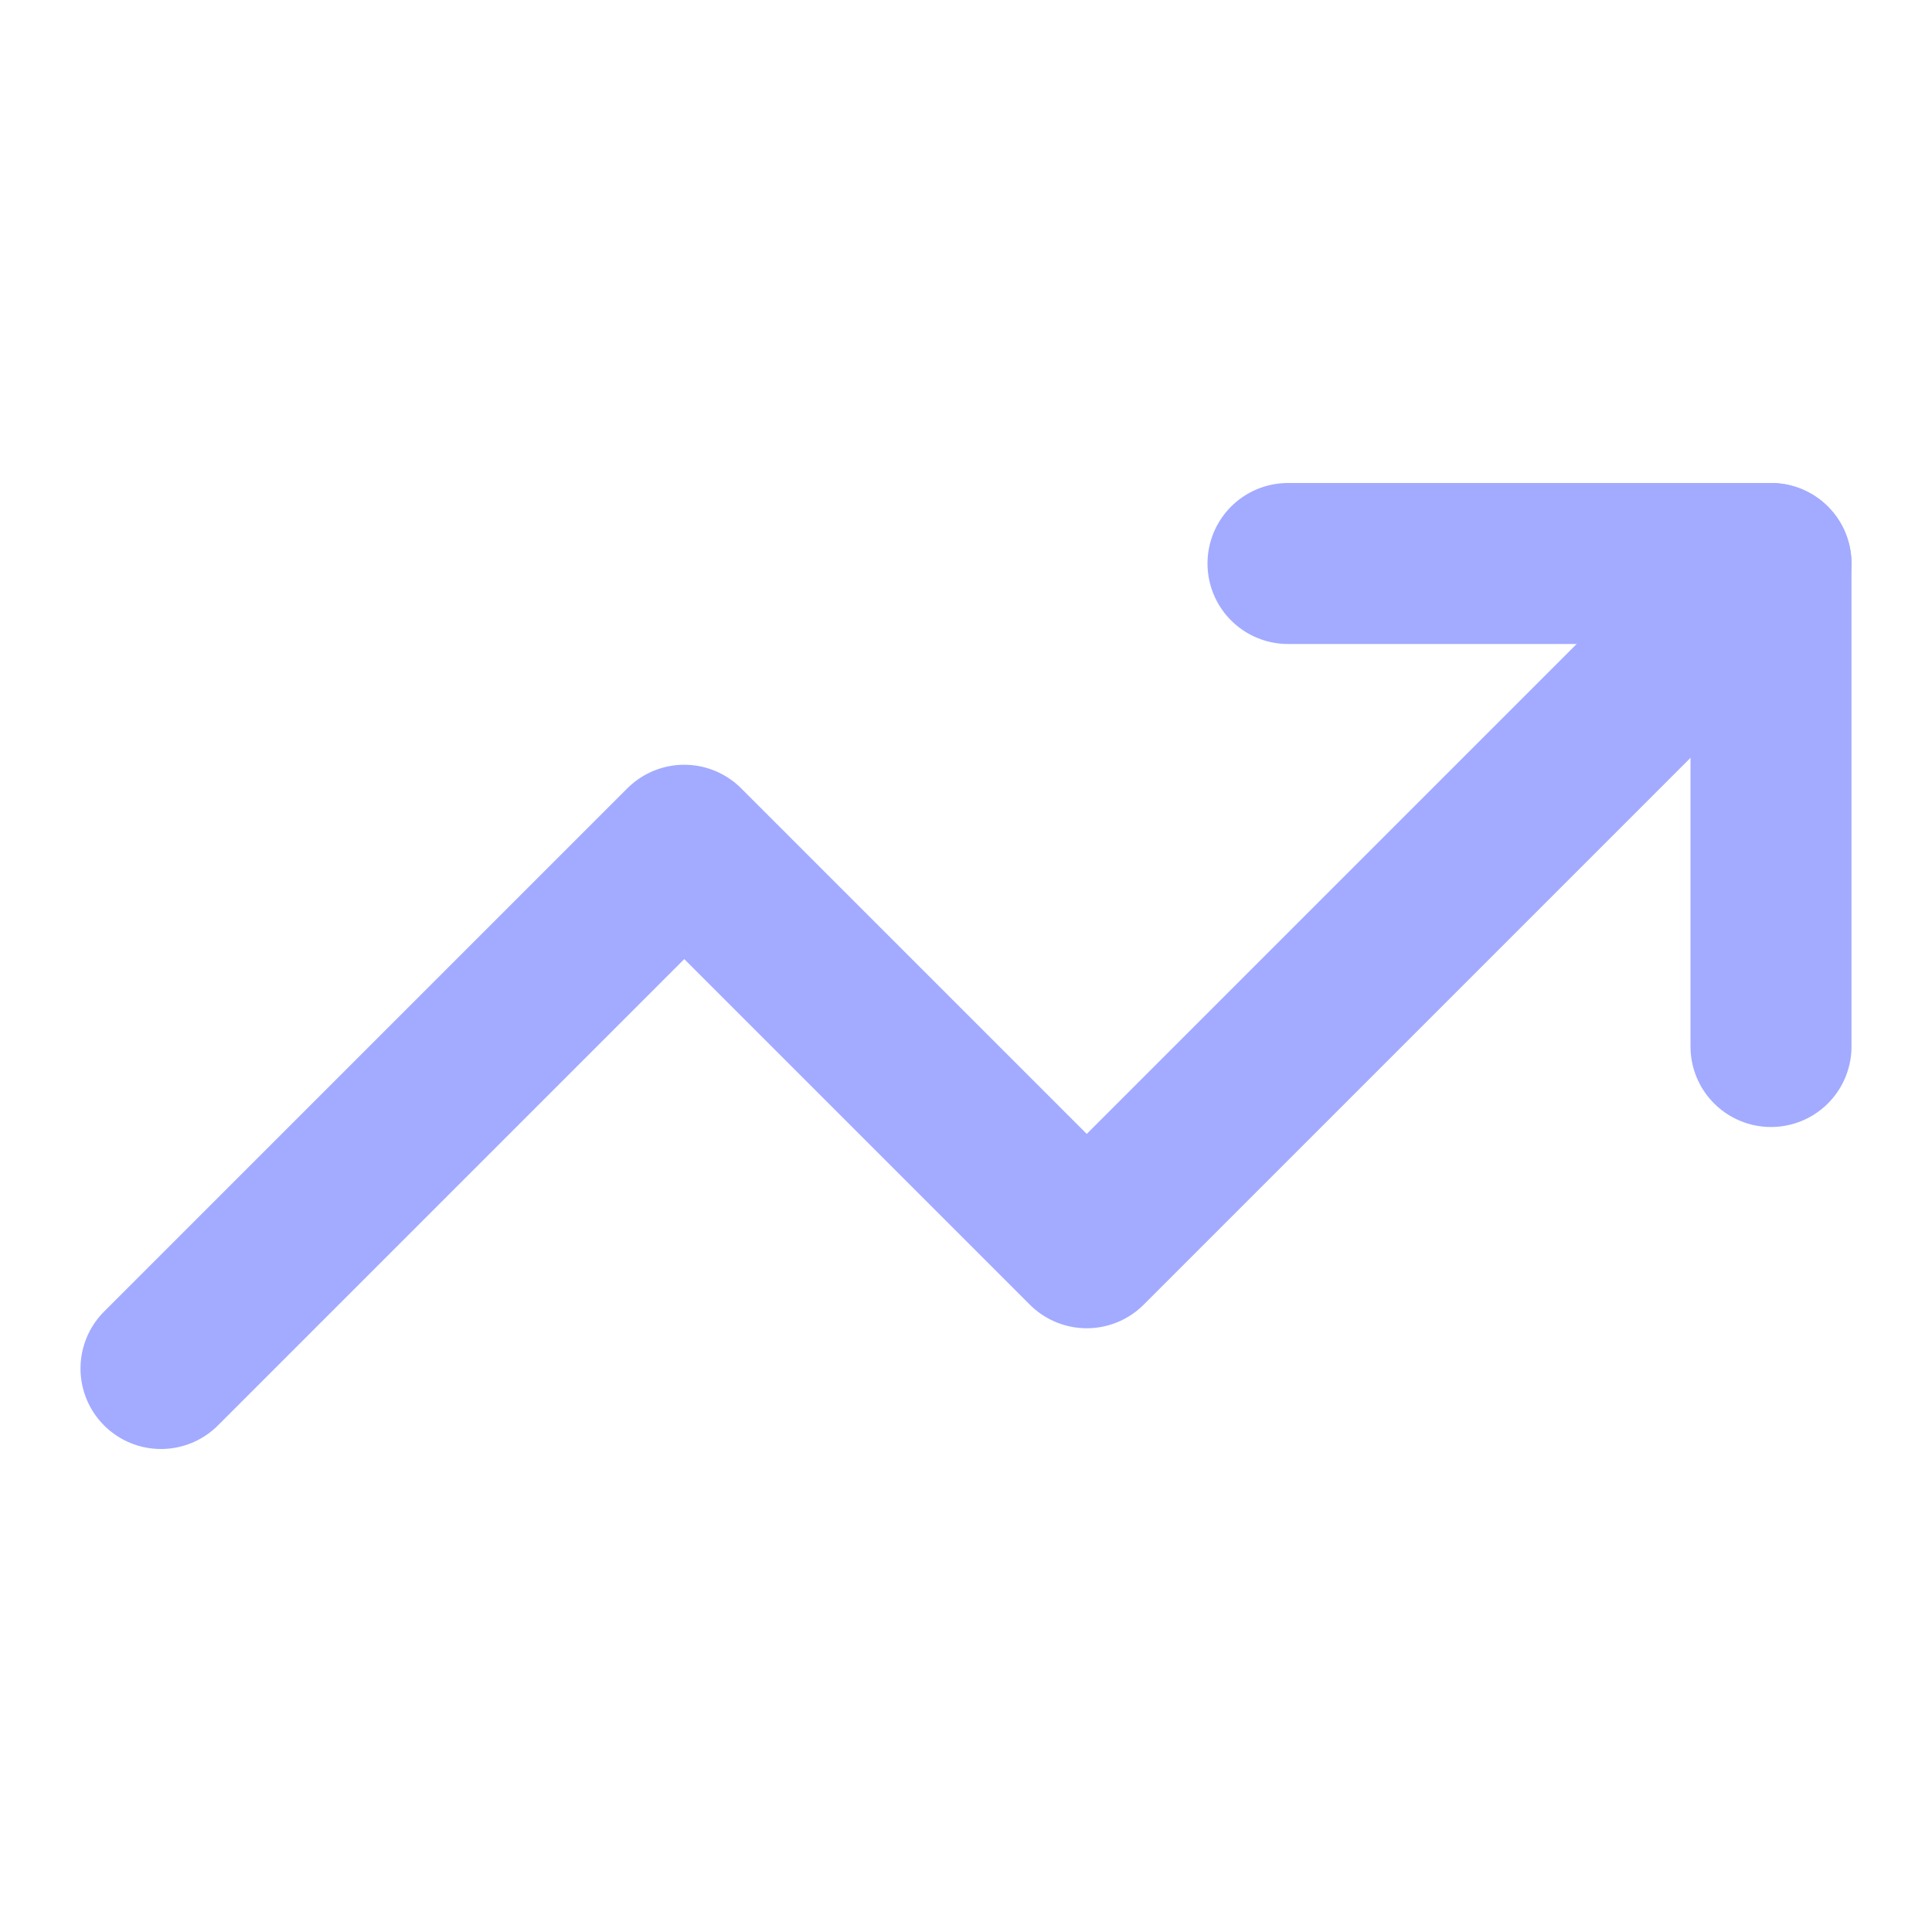
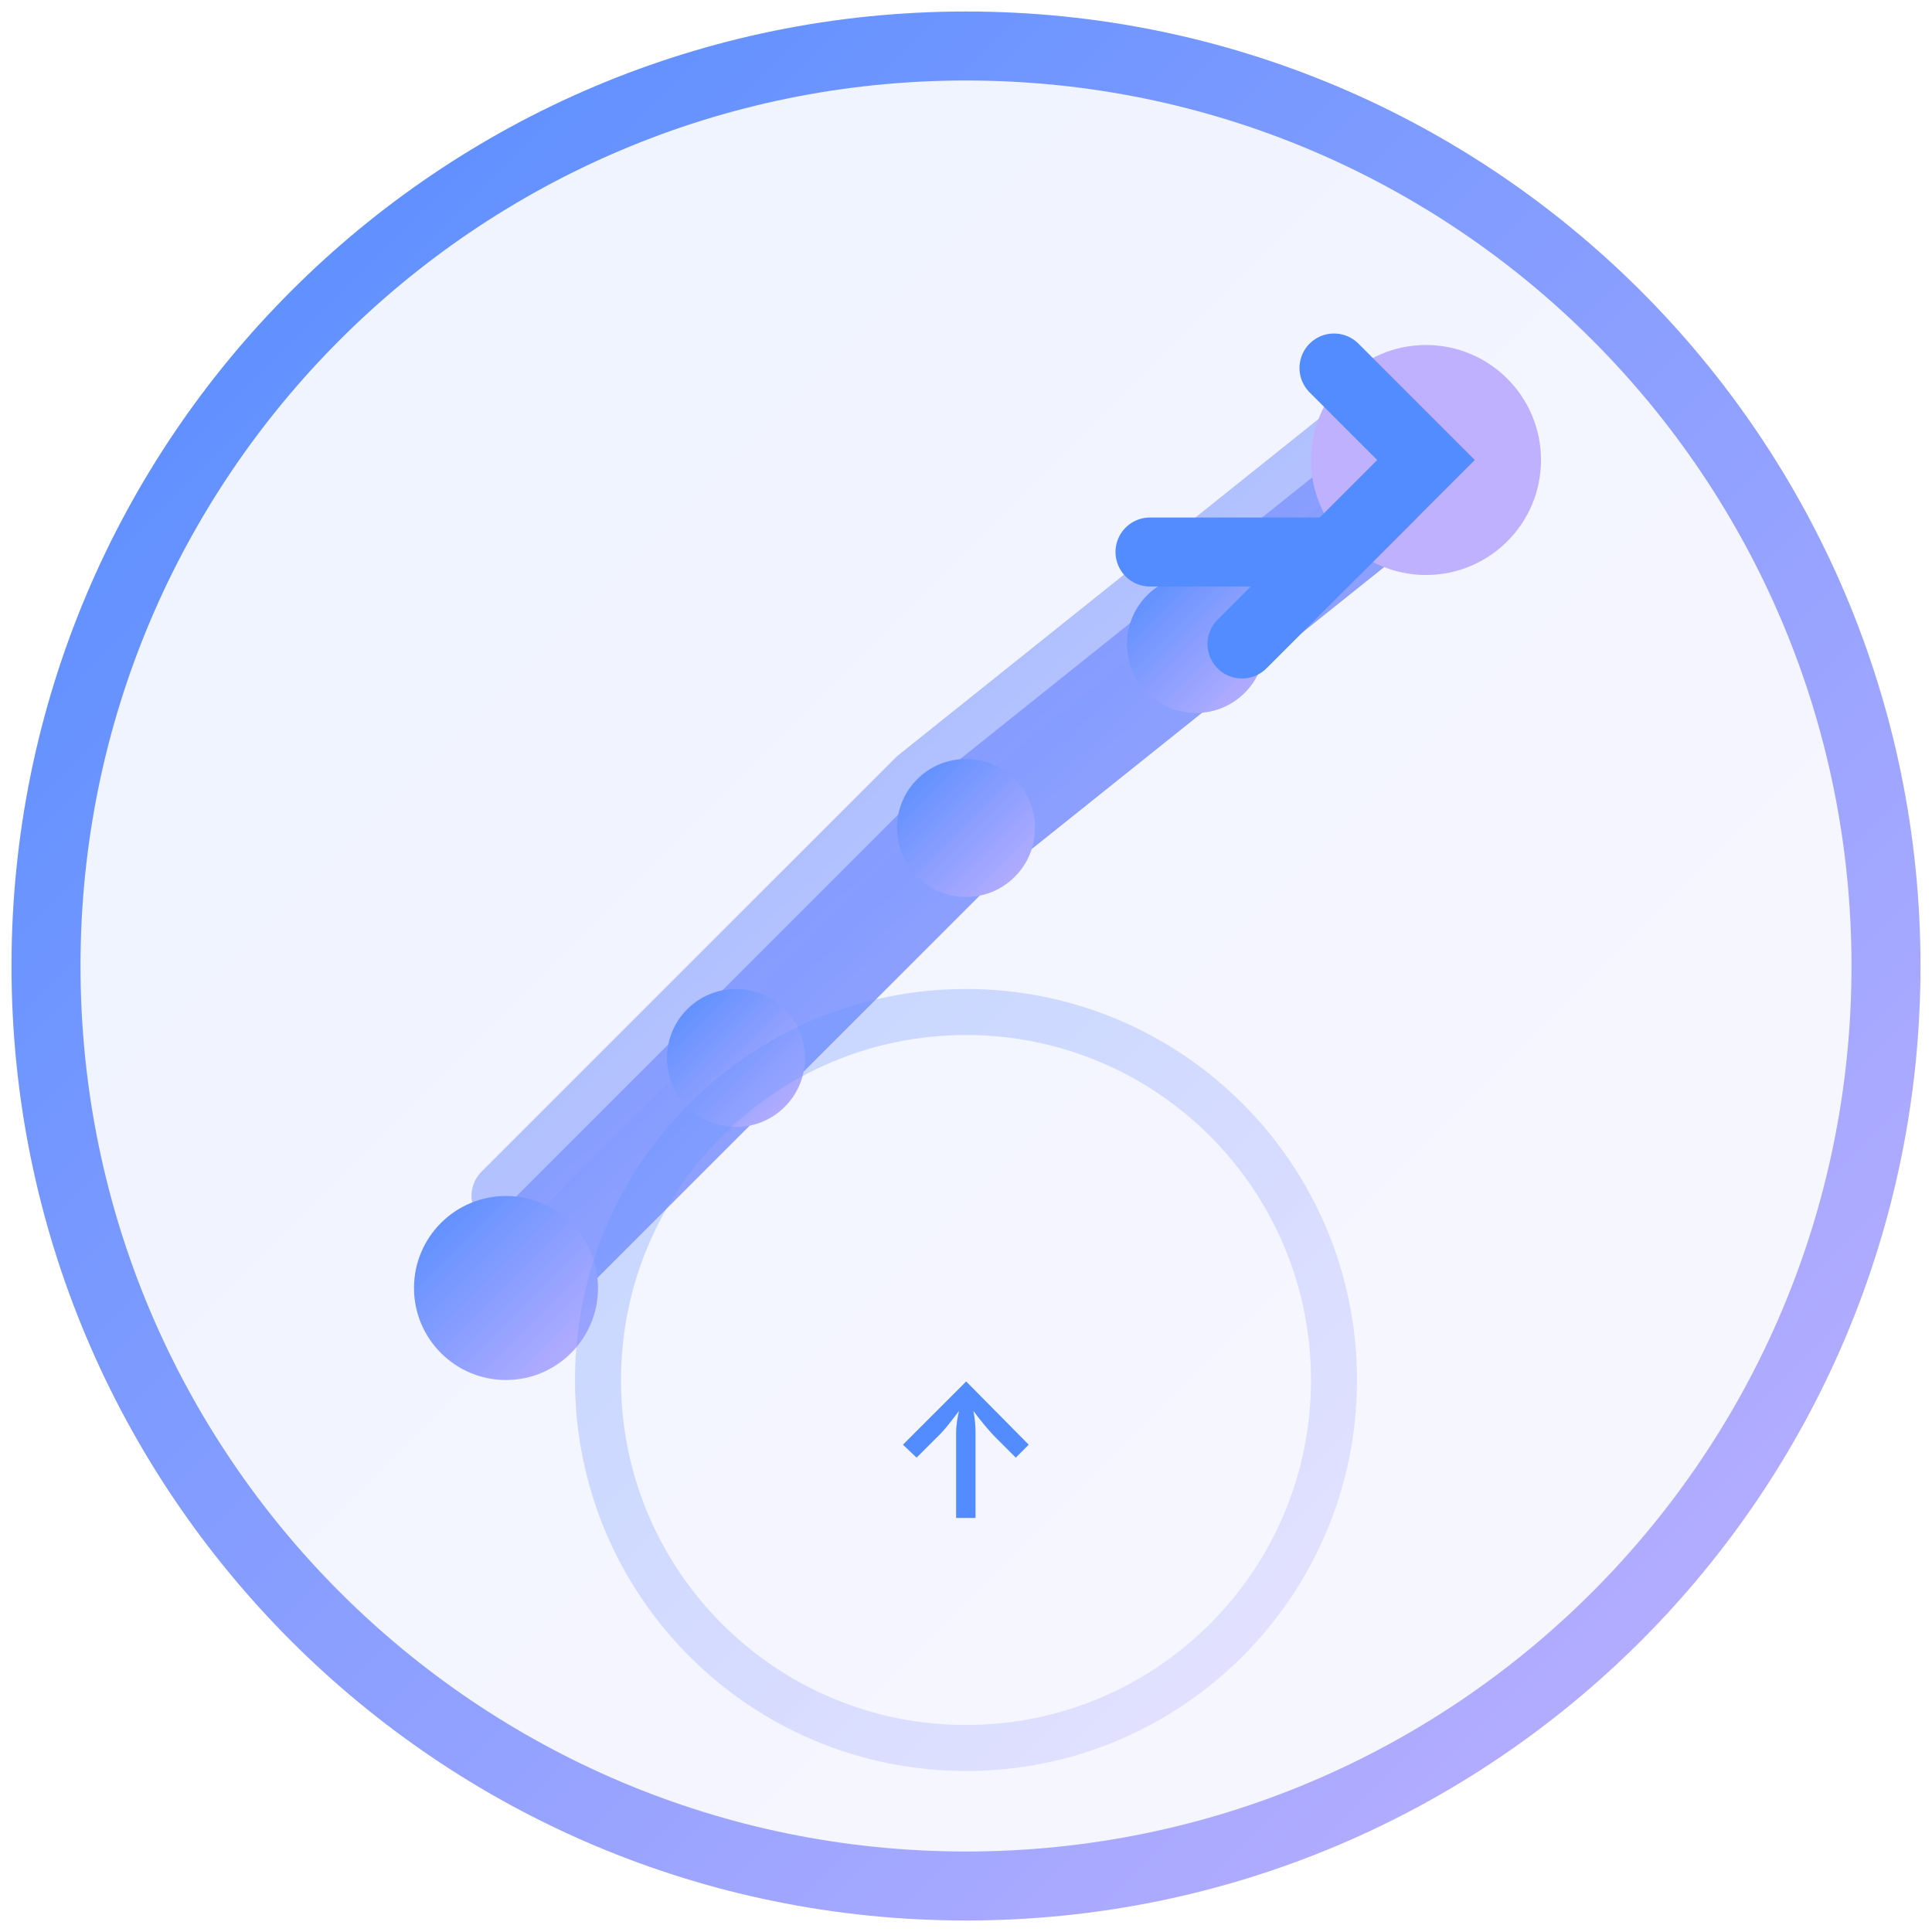
- <svg xmlns="http://www.w3.org/2000/svg" class="lucide lucide-trending-up" width="24" height="24" viewBox="0 0 24 24" fill="none" stroke="#A2ABFF" stroke-width="2" stroke-linecap="round" stroke-linejoin="round">
-   <path d="M16 7h6v6" />
-   <path d="m22 7-8.5 8.5-5-5L2 17" />
+ <svg xmlns="http://www.w3.org/2000/svg" width="42" height="42" viewBox="0 0 42 42" fill="none">
+   <defs>
+     <linearGradient id="visionGradient" x1="0%" y1="0%" x2="100%" y2="100%">
+       <stop offset="0%" style="stop-color:#538CFF;stop-opacity:0.1" />
+       <stop offset="100%" style="stop-color:#C0B1FF;stop-opacity:0.1" />
+     </linearGradient>
+     <linearGradient id="visionStroke" x1="0%" y1="0%" x2="100%" y2="100%">
+       <stop offset="0%" style="stop-color:#538CFF" />
+       <stop offset="100%" style="stop-color:#C0B1FF" />
+     </linearGradient>
+   </defs>
+   <circle cx="21" cy="21" r="20" fill="url(#visionGradient)" stroke="url(#visionStroke)" stroke-width="1.5" />
+   <g transform="translate(8, 8)">
+     <path d="M3 20 L8 15 L13 10 L18 6 L23 2" stroke="url(#visionStroke)" stroke-width="2.5" fill="none" stroke-linecap="round" />
+     <path d="M3 18 L7 14 L12 9 L17 5 L22 1" stroke="url(#visionStroke)" stroke-width="1.5" fill="none" stroke-linecap="round" opacity="0.6" />
+     <circle cx="3" cy="20" r="2" fill="url(#visionStroke)" />
+     <circle cx="8" cy="15" r="1.5" fill="url(#visionStroke)" />
+     <circle cx="13" cy="10" r="1.5" fill="url(#visionStroke)" />
+     <circle cx="18" cy="6" r="1.5" fill="url(#visionStroke)" />
+     <circle cx="23" cy="2" r="2.5" fill="#C0B1FF" />
+     <path d="M21 4 L23 2 L21 0" stroke="#538CFF" stroke-width="1.5" fill="none" stroke-linecap="round" />
+     <path d="M19 6 L21 4 L17 4" stroke="#538CFF" stroke-width="1.5" fill="none" stroke-linecap="round" />
+     <circle cx="13" cy="22" r="8" stroke="url(#visionStroke)" stroke-width="1" fill="none" opacity="0.3" />
+     <text x="13" y="25" font-family="Inter, sans-serif" font-size="4" font-weight="600" fill="#538CFF" text-anchor="middle">↑</text>
+   </g>
</svg>
